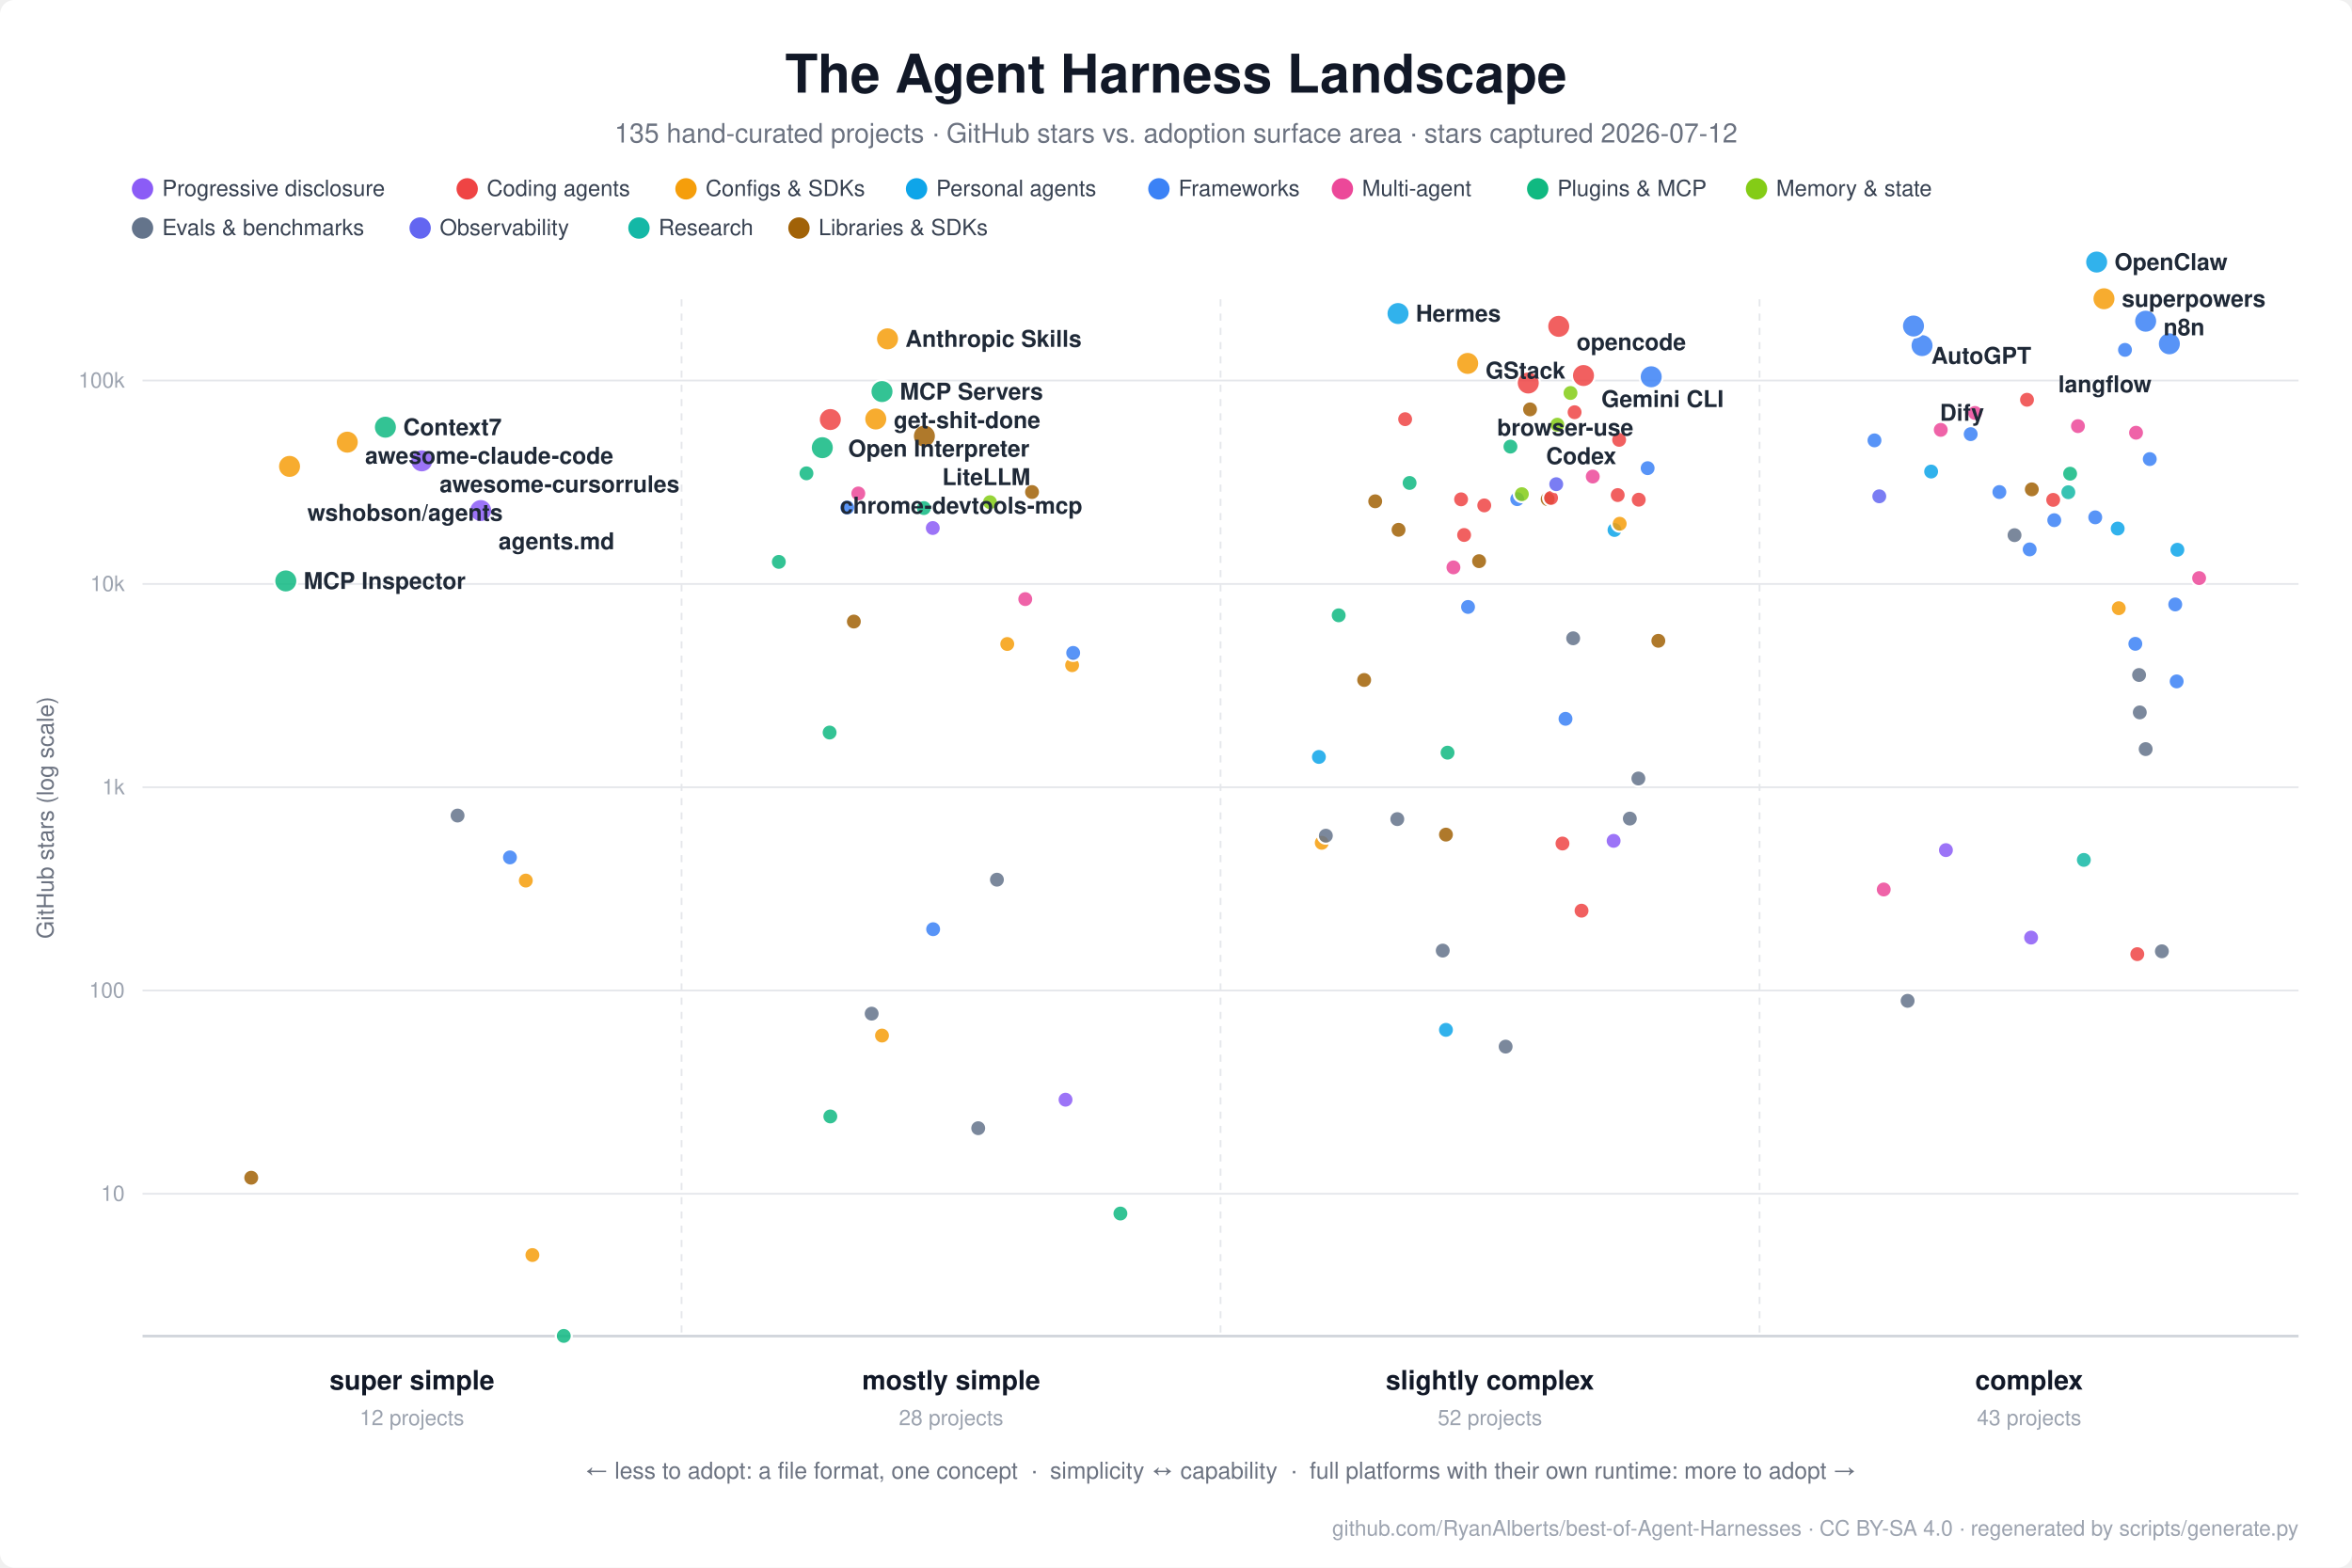
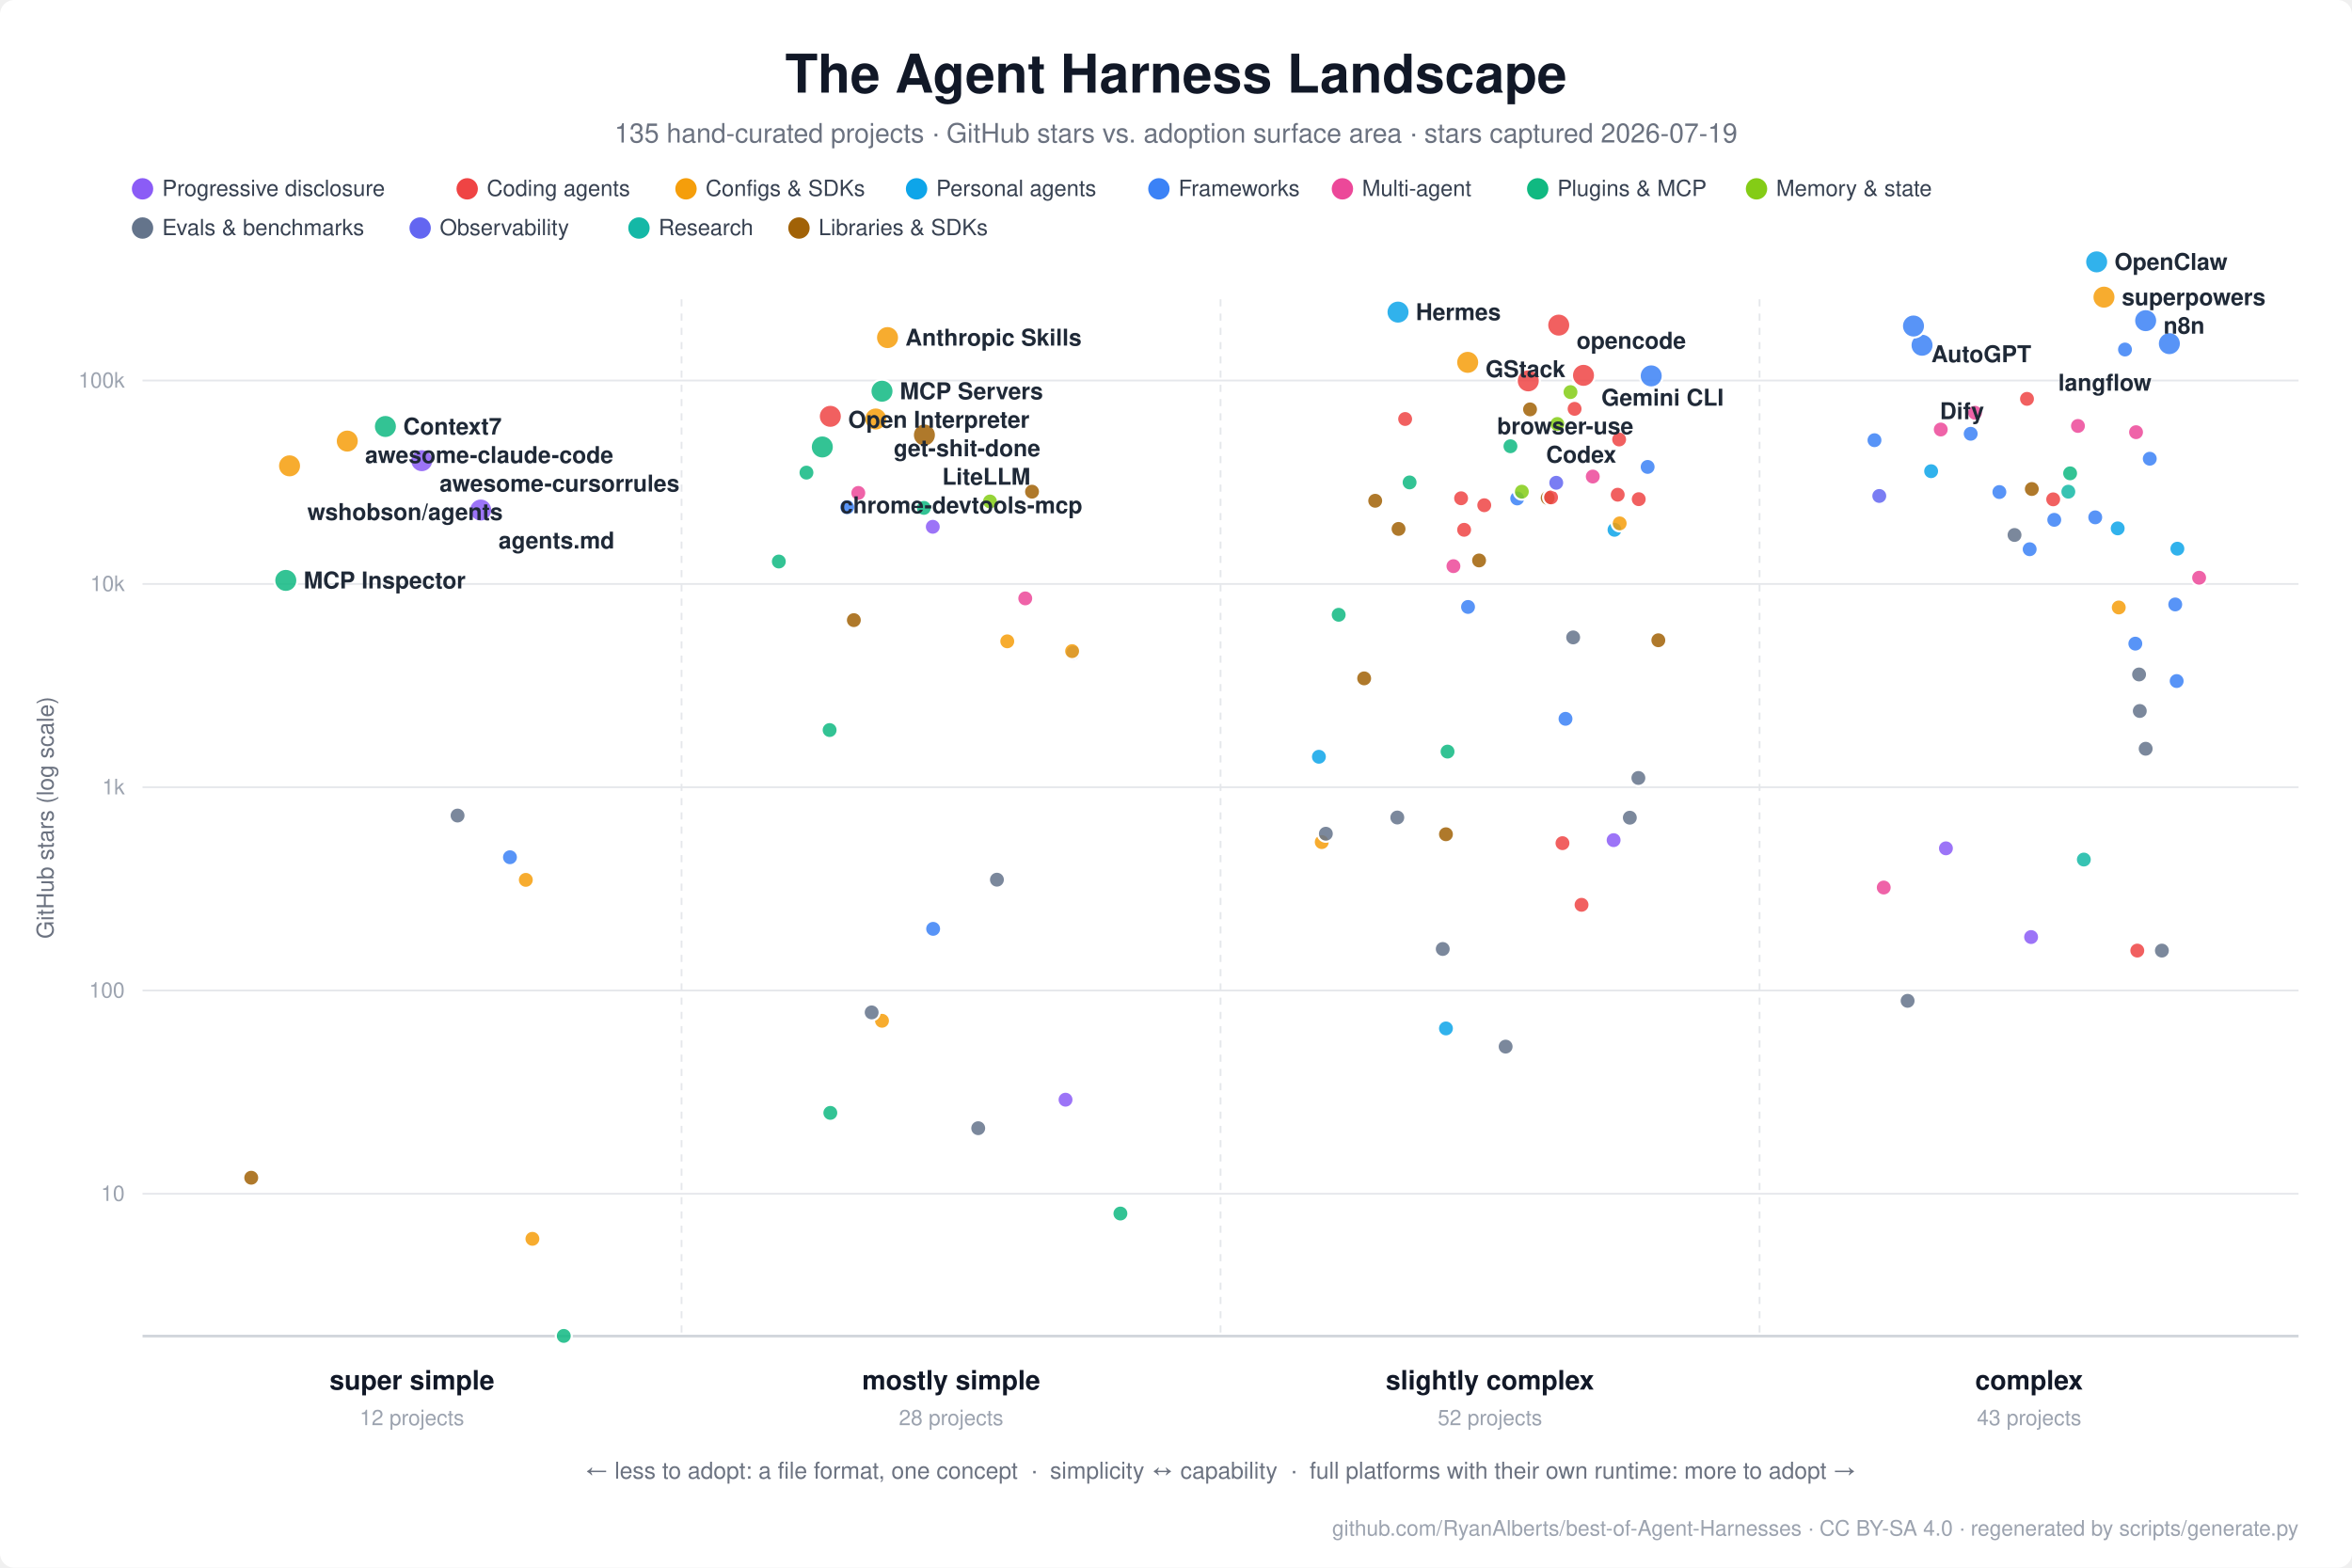
<svg xmlns="http://www.w3.org/2000/svg" viewBox="0 0 1320 880" font-family="-apple-system, 'Segoe UI', Helvetica, Arial, sans-serif">
  <rect width="1320" height="880" fill="#ffffff" rx="8" />
  <text x="660.0" y="52" text-anchor="middle" font-size="30" font-weight="700" fill="#111827">The Agent Harness Landscape</text>
-   <text x="660.0" y="80" text-anchor="middle" font-size="15" fill="#6b7280">135 hand-curated projects · GitHub stars vs. adoption surface area · stars captured 2026-07-12</text>
+   <text x="660.0" y="80" text-anchor="middle" font-size="15" fill="#6b7280">135 hand-curated projects · GitHub stars vs. adoption surface area · stars captured 2026-07-19</text>
  <circle cx="80" cy="106" r="6" fill="#8b5cf6" />
  <text x="91" y="110" font-size="12.5" fill="#374151">Progressive disclosure</text>
  <circle cx="262.2" cy="106" r="6" fill="#ef4444" />
  <text x="273.2" y="110" font-size="12.5" fill="#374151">Coding agents</text>
  <circle cx="385.0" cy="106" r="6" fill="#f59e0b" />
  <text x="396.0" y="110" font-size="12.5" fill="#374151">Configs &amp; SDKs</text>
  <circle cx="514.4" cy="106" r="6" fill="#0ea5e9" />
  <text x="525.4" y="110" font-size="12.5" fill="#374151">Personal agents</text>
  <circle cx="650.4" cy="106" r="6" fill="#3b82f6" />
  <text x="661.4" y="110" font-size="12.5" fill="#374151">Frameworks</text>
  <circle cx="753.4" cy="106" r="6" fill="#ec4899" />
  <text x="764.4" y="110" font-size="12.5" fill="#374151">Multi-agent</text>
  <circle cx="863.0" cy="106" r="6" fill="#10b981" />
  <text x="874.0" y="110" font-size="12.5" fill="#374151">Plugins &amp; MCP</text>
  <circle cx="985.8" cy="106" r="6" fill="#84cc16" />
  <text x="996.8" y="110" font-size="12.5" fill="#374151">Memory &amp; state</text>
  <circle cx="80" cy="128" r="6" fill="#64748b" />
  <text x="91" y="132" font-size="12.5" fill="#374151">Evals &amp; benchmarks</text>
  <circle cx="235.8" cy="128" r="6" fill="#6366f1" />
  <text x="246.8" y="132" font-size="12.5" fill="#374151">Observability</text>
  <circle cx="358.6" cy="128" r="6" fill="#14b8a6" />
  <text x="369.6" y="132" font-size="12.5" fill="#374151">Research</text>
  <circle cx="448.4" cy="128" r="6" fill="#a16207" />
  <text x="459.4" y="132" font-size="12.5" fill="#374151">Libraries &amp; SDKs</text>
  <line x1="80" y1="670.1" x2="1290" y2="670.1" stroke="#e5e7eb" stroke-width="1" />
  <text x="70" y="674.1" text-anchor="end" font-size="12" fill="#9ca3af">10</text>
  <line x1="80" y1="556.0" x2="1290" y2="556.0" stroke="#e5e7eb" stroke-width="1" />
  <text x="70" y="560.0" text-anchor="end" font-size="12" fill="#9ca3af">100</text>
  <line x1="80" y1="441.9" x2="1290" y2="441.9" stroke="#e5e7eb" stroke-width="1" />
  <text x="70" y="445.9" text-anchor="end" font-size="12" fill="#9ca3af">1k</text>
  <line x1="80" y1="327.8" x2="1290" y2="327.8" stroke="#e5e7eb" stroke-width="1" />
  <text x="70" y="331.8" text-anchor="end" font-size="12" fill="#9ca3af">10k</text>
  <line x1="80" y1="213.6" x2="1290" y2="213.6" stroke="#e5e7eb" stroke-width="1" />
  <text x="70" y="217.6" text-anchor="end" font-size="12" fill="#9ca3af">100k</text>
  <text x="30" y="459" font-size="13" fill="#6b7280" transform="rotate(-90 30 459)" text-anchor="middle">GitHub stars (log scale)</text>
  <text x="231.2" y="780" text-anchor="middle" font-size="15" font-weight="600" fill="#111827">super simple</text>
  <text x="231.2" y="800" text-anchor="middle" font-size="12" fill="#9ca3af">12 projects</text>
  <line x1="382.5" y1="168" x2="382.5" y2="750" stroke="#e5e7eb" stroke-width="1" stroke-dasharray="4 4" />
  <text x="533.8" y="780" text-anchor="middle" font-size="15" font-weight="600" fill="#111827">mostly simple</text>
  <text x="533.8" y="800" text-anchor="middle" font-size="12" fill="#9ca3af">28 projects</text>
  <line x1="685.0" y1="168" x2="685.0" y2="750" stroke="#e5e7eb" stroke-width="1" stroke-dasharray="4 4" />
  <text x="836.2" y="780" text-anchor="middle" font-size="15" font-weight="600" fill="#111827">slightly complex</text>
  <text x="836.2" y="800" text-anchor="middle" font-size="12" fill="#9ca3af">52 projects</text>
  <line x1="987.5" y1="168" x2="987.5" y2="750" stroke="#e5e7eb" stroke-width="1" stroke-dasharray="4 4" />
  <text x="1138.8" y="780" text-anchor="middle" font-size="15" font-weight="600" fill="#111827">complex</text>
  <text x="1138.8" y="800" text-anchor="middle" font-size="12" fill="#9ca3af">43 projects</text>
  <line x1="80" y1="750" x2="1290" y2="750" stroke="#d1d5db" stroke-width="1.5" />
  <text x="685.0" y="830" text-anchor="middle" font-size="13" fill="#6b7280">←  less to adopt: a file format, one concept  ·  simplicity ↔ capability  ·  full platforms with their own runtime: more to adopt  →</text>
  <circle cx="316.4" cy="749.9" r="4.5" fill="#10b981" fill-opacity="0.85" stroke="#ffffff" stroke-width="1.2" />
-   <circle cx="298.8" cy="704.5" r="4.5" fill="#f59e0b" fill-opacity="0.85" stroke="#ffffff" stroke-width="1.2" />
+   <circle cx="298.8" cy="695.4" r="4.5" fill="#f59e0b" fill-opacity="0.85" stroke="#ffffff" stroke-width="1.2" />
  <circle cx="628.8" cy="681.2" r="4.5" fill="#10b981" fill-opacity="0.85" stroke="#ffffff" stroke-width="1.2" />
  <circle cx="141.0" cy="661.1" r="4.5" fill="#a16207" fill-opacity="0.85" stroke="#ffffff" stroke-width="1.2" />
  <circle cx="549.0" cy="633.3" r="4.5" fill="#64748b" fill-opacity="0.85" stroke="#ffffff" stroke-width="1.2" />
-   <circle cx="466.0" cy="626.7" r="4.5" fill="#10b981" fill-opacity="0.85" stroke="#ffffff" stroke-width="1.2" />
+   <circle cx="466.0" cy="624.7" r="4.5" fill="#10b981" fill-opacity="0.85" stroke="#ffffff" stroke-width="1.2" />
  <circle cx="598.0" cy="617.3" r="4.5" fill="#8b5cf6" fill-opacity="0.85" stroke="#ffffff" stroke-width="1.2" />
  <circle cx="845.0" cy="587.5" r="4.5" fill="#64748b" fill-opacity="0.85" stroke="#ffffff" stroke-width="1.2" />
-   <circle cx="495.0" cy="581.3" r="4.5" fill="#f59e0b" fill-opacity="0.85" stroke="#ffffff" stroke-width="1.2" />
-   <circle cx="811.5" cy="578.1" r="4.5" fill="#0ea5e9" fill-opacity="0.85" stroke="#ffffff" stroke-width="1.2" />
-   <circle cx="489.2" cy="569.0" r="4.5" fill="#64748b" fill-opacity="0.85" stroke="#ffffff" stroke-width="1.2" />
+   <circle cx="811.5" cy="577.3" r="4.5" fill="#0ea5e9" fill-opacity="0.85" stroke="#ffffff" stroke-width="1.2" />
+   <circle cx="495.0" cy="573.0" r="4.5" fill="#f59e0b" fill-opacity="0.85" stroke="#ffffff" stroke-width="1.2" />
+   <circle cx="489.2" cy="568.3" r="4.5" fill="#64748b" fill-opacity="0.85" stroke="#ffffff" stroke-width="1.2" />
  <circle cx="1070.6" cy="561.8" r="4.5" fill="#64748b" fill-opacity="0.85" stroke="#ffffff" stroke-width="1.2" />
-   <circle cx="1199.5" cy="535.6" r="4.5" fill="#ef4444" fill-opacity="0.85" stroke="#ffffff" stroke-width="1.2" />
-   <circle cx="1213.3" cy="534.0" r="4.5" fill="#64748b" fill-opacity="0.85" stroke="#ffffff" stroke-width="1.2" />
-   <circle cx="809.7" cy="533.6" r="4.5" fill="#64748b" fill-opacity="0.85" stroke="#ffffff" stroke-width="1.2" />
-   <circle cx="1139.9" cy="526.3" r="4.5" fill="#8b5cf6" fill-opacity="0.85" stroke="#ffffff" stroke-width="1.2" />
-   <circle cx="523.7" cy="521.6" r="4.5" fill="#3b82f6" fill-opacity="0.85" stroke="#ffffff" stroke-width="1.2" />
-   <circle cx="887.6" cy="511.2" r="4.5" fill="#ef4444" fill-opacity="0.85" stroke="#ffffff" stroke-width="1.2" />
-   <circle cx="1057.2" cy="499.3" r="4.5" fill="#ec4899" fill-opacity="0.85" stroke="#ffffff" stroke-width="1.2" />
-   <circle cx="295.1" cy="494.3" r="4.5" fill="#f59e0b" fill-opacity="0.85" stroke="#ffffff" stroke-width="1.2" />
+   <circle cx="1199.5" cy="533.6" r="4.5" fill="#ef4444" fill-opacity="0.85" stroke="#ffffff" stroke-width="1.2" />
+   <circle cx="1213.3" cy="533.6" r="4.5" fill="#64748b" fill-opacity="0.85" stroke="#ffffff" stroke-width="1.2" />
+   <circle cx="809.7" cy="532.7" r="4.5" fill="#64748b" fill-opacity="0.85" stroke="#ffffff" stroke-width="1.2" />
+   <circle cx="1139.9" cy="526.0" r="4.5" fill="#8b5cf6" fill-opacity="0.85" stroke="#ffffff" stroke-width="1.2" />
+   <circle cx="523.7" cy="521.4" r="4.5" fill="#3b82f6" fill-opacity="0.85" stroke="#ffffff" stroke-width="1.2" />
+   <circle cx="887.6" cy="507.9" r="4.5" fill="#ef4444" fill-opacity="0.85" stroke="#ffffff" stroke-width="1.2" />
+   <circle cx="1057.2" cy="498.2" r="4.5" fill="#ec4899" fill-opacity="0.85" stroke="#ffffff" stroke-width="1.2" />
+   <circle cx="295.1" cy="493.9" r="4.5" fill="#f59e0b" fill-opacity="0.85" stroke="#ffffff" stroke-width="1.2" />
  <circle cx="559.5" cy="493.8" r="4.5" fill="#64748b" fill-opacity="0.85" stroke="#ffffff" stroke-width="1.2" />
-   <circle cx="1169.5" cy="482.7" r="4.5" fill="#14b8a6" fill-opacity="0.85" stroke="#ffffff" stroke-width="1.2" />
-   <circle cx="286.2" cy="481.3" r="4.5" fill="#3b82f6" fill-opacity="0.85" stroke="#ffffff" stroke-width="1.2" />
-   <circle cx="1092.1" cy="477.2" r="4.5" fill="#8b5cf6" fill-opacity="0.85" stroke="#ffffff" stroke-width="1.2" />
-   <circle cx="876.9" cy="473.5" r="4.5" fill="#ef4444" fill-opacity="0.85" stroke="#ffffff" stroke-width="1.2" />
-   <circle cx="741.8" cy="473.1" r="4.5" fill="#f59e0b" fill-opacity="0.85" stroke="#ffffff" stroke-width="1.2" />
-   <circle cx="905.6" cy="472.0" r="4.5" fill="#8b5cf6" fill-opacity="0.85" stroke="#ffffff" stroke-width="1.2" />
-   <circle cx="744.1" cy="469.1" r="4.5" fill="#64748b" fill-opacity="0.85" stroke="#ffffff" stroke-width="1.2" />
-   <circle cx="811.5" cy="468.5" r="4.5" fill="#a16207" fill-opacity="0.85" stroke="#ffffff" stroke-width="1.2" />
-   <circle cx="784.2" cy="459.8" r="4.5" fill="#64748b" fill-opacity="0.85" stroke="#ffffff" stroke-width="1.2" />
-   <circle cx="914.7" cy="459.5" r="4.5" fill="#64748b" fill-opacity="0.85" stroke="#ffffff" stroke-width="1.2" />
+   <circle cx="1169.5" cy="482.5" r="4.5" fill="#14b8a6" fill-opacity="0.85" stroke="#ffffff" stroke-width="1.2" />
+   <circle cx="286.2" cy="481.2" r="4.5" fill="#3b82f6" fill-opacity="0.85" stroke="#ffffff" stroke-width="1.2" />
+   <circle cx="1092.1" cy="476.2" r="4.5" fill="#8b5cf6" fill-opacity="0.85" stroke="#ffffff" stroke-width="1.2" />
+   <circle cx="876.9" cy="473.3" r="4.5" fill="#ef4444" fill-opacity="0.85" stroke="#ffffff" stroke-width="1.2" />
+   <circle cx="741.8" cy="472.7" r="4.5" fill="#f59e0b" fill-opacity="0.85" stroke="#ffffff" stroke-width="1.2" />
+   <circle cx="905.6" cy="471.6" r="4.5" fill="#8b5cf6" fill-opacity="0.85" stroke="#ffffff" stroke-width="1.2" />
+   <circle cx="811.5" cy="468.3" r="4.5" fill="#a16207" fill-opacity="0.85" stroke="#ffffff" stroke-width="1.2" />
+   <circle cx="744.1" cy="468.0" r="4.5" fill="#64748b" fill-opacity="0.85" stroke="#ffffff" stroke-width="1.2" />
+   <circle cx="914.7" cy="459.0" r="4.5" fill="#64748b" fill-opacity="0.85" stroke="#ffffff" stroke-width="1.2" />
+   <circle cx="784.2" cy="458.9" r="4.5" fill="#64748b" fill-opacity="0.85" stroke="#ffffff" stroke-width="1.2" />
  <circle cx="256.8" cy="457.8" r="4.5" fill="#64748b" fill-opacity="0.85" stroke="#ffffff" stroke-width="1.2" />
-   <circle cx="919.5" cy="437.0" r="4.5" fill="#64748b" fill-opacity="0.85" stroke="#ffffff" stroke-width="1.2" />
-   <circle cx="740.2" cy="424.9" r="4.5" fill="#0ea5e9" fill-opacity="0.85" stroke="#ffffff" stroke-width="1.2" />
-   <circle cx="812.4" cy="422.5" r="4.5" fill="#10b981" fill-opacity="0.85" stroke="#ffffff" stroke-width="1.2" />
-   <circle cx="1204.2" cy="420.5" r="4.5" fill="#64748b" fill-opacity="0.85" stroke="#ffffff" stroke-width="1.2" />
-   <circle cx="465.6" cy="411.2" r="4.5" fill="#10b981" fill-opacity="0.85" stroke="#ffffff" stroke-width="1.2" />
+   <circle cx="919.5" cy="436.7" r="4.5" fill="#64748b" fill-opacity="0.85" stroke="#ffffff" stroke-width="1.2" />
+   <circle cx="740.2" cy="424.8" r="4.5" fill="#0ea5e9" fill-opacity="0.85" stroke="#ffffff" stroke-width="1.2" />
+   <circle cx="812.4" cy="421.9" r="4.5" fill="#10b981" fill-opacity="0.85" stroke="#ffffff" stroke-width="1.2" />
+   <circle cx="1204.2" cy="420.3" r="4.5" fill="#64748b" fill-opacity="0.85" stroke="#ffffff" stroke-width="1.2" />
+   <circle cx="465.6" cy="409.8" r="4.5" fill="#10b981" fill-opacity="0.85" stroke="#ffffff" stroke-width="1.2" />
  <circle cx="878.6" cy="403.5" r="4.5" fill="#3b82f6" fill-opacity="0.85" stroke="#ffffff" stroke-width="1.2" />
-   <circle cx="1200.9" cy="399.9" r="4.5" fill="#64748b" fill-opacity="0.85" stroke="#ffffff" stroke-width="1.2" />
-   <circle cx="1221.6" cy="382.5" r="4.5" fill="#3b82f6" fill-opacity="0.85" stroke="#ffffff" stroke-width="1.2" />
-   <circle cx="765.6" cy="381.7" r="4.5" fill="#a16207" fill-opacity="0.85" stroke="#ffffff" stroke-width="1.2" />
-   <circle cx="1200.5" cy="378.9" r="4.5" fill="#64748b" fill-opacity="0.85" stroke="#ffffff" stroke-width="1.2" />
-   <circle cx="601.7" cy="373.4" r="4.5" fill="#f59e0b" fill-opacity="0.85" stroke="#ffffff" stroke-width="1.2" />
-   <circle cx="602.3" cy="366.5" r="4.5" fill="#3b82f6" fill-opacity="0.85" stroke="#ffffff" stroke-width="1.2" />
-   <circle cx="565.3" cy="361.5" r="4.5" fill="#f59e0b" fill-opacity="0.85" stroke="#ffffff" stroke-width="1.2" />
-   <circle cx="1198.4" cy="361.4" r="4.5" fill="#3b82f6" fill-opacity="0.85" stroke="#ffffff" stroke-width="1.2" />
-   <circle cx="930.7" cy="359.7" r="4.5" fill="#a16207" fill-opacity="0.85" stroke="#ffffff" stroke-width="1.2" />
-   <circle cx="882.9" cy="358.3" r="4.5" fill="#64748b" fill-opacity="0.85" stroke="#ffffff" stroke-width="1.2" />
-   <circle cx="479.2" cy="348.9" r="4.5" fill="#a16207" fill-opacity="0.85" stroke="#ffffff" stroke-width="1.2" />
-   <circle cx="751.3" cy="345.4" r="4.5" fill="#10b981" fill-opacity="0.85" stroke="#ffffff" stroke-width="1.2" />
-   <circle cx="1189.1" cy="341.4" r="4.5" fill="#f59e0b" fill-opacity="0.85" stroke="#ffffff" stroke-width="1.2" />
+   <circle cx="1200.9" cy="399.1" r="4.5" fill="#64748b" fill-opacity="0.85" stroke="#ffffff" stroke-width="1.2" />
+   <circle cx="1221.6" cy="382.3" r="4.5" fill="#3b82f6" fill-opacity="0.85" stroke="#ffffff" stroke-width="1.2" />
+   <circle cx="765.6" cy="380.8" r="4.5" fill="#a16207" fill-opacity="0.85" stroke="#ffffff" stroke-width="1.2" />
+   <circle cx="1200.5" cy="378.6" r="4.5" fill="#64748b" fill-opacity="0.85" stroke="#ffffff" stroke-width="1.2" />
+   <circle cx="602.3" cy="366.4" r="4.5" fill="#3b82f6" fill-opacity="0.85" stroke="#ffffff" stroke-width="1.2" />
+   <circle cx="601.7" cy="365.5" r="4.5" fill="#f59e0b" fill-opacity="0.85" stroke="#ffffff" stroke-width="1.2" />
+   <circle cx="1198.4" cy="361.3" r="4.5" fill="#3b82f6" fill-opacity="0.85" stroke="#ffffff" stroke-width="1.2" />
+   <circle cx="565.3" cy="360.0" r="4.5" fill="#f59e0b" fill-opacity="0.85" stroke="#ffffff" stroke-width="1.2" />
+   <circle cx="930.7" cy="359.4" r="4.5" fill="#a16207" fill-opacity="0.85" stroke="#ffffff" stroke-width="1.2" />
+   <circle cx="882.9" cy="357.8" r="4.5" fill="#64748b" fill-opacity="0.85" stroke="#ffffff" stroke-width="1.2" />
+   <circle cx="479.2" cy="348.1" r="4.5" fill="#a16207" fill-opacity="0.85" stroke="#ffffff" stroke-width="1.2" />
+   <circle cx="751.3" cy="345.1" r="4.5" fill="#10b981" fill-opacity="0.85" stroke="#ffffff" stroke-width="1.2" />
+   <circle cx="1189.1" cy="341.0" r="4.5" fill="#f59e0b" fill-opacity="0.85" stroke="#ffffff" stroke-width="1.2" />
  <circle cx="823.9" cy="340.7" r="4.5" fill="#3b82f6" fill-opacity="0.85" stroke="#ffffff" stroke-width="1.2" />
  <circle cx="1220.8" cy="339.3" r="4.5" fill="#3b82f6" fill-opacity="0.85" stroke="#ffffff" stroke-width="1.2" />
-   <circle cx="575.4" cy="336.3" r="4.5" fill="#ec4899" fill-opacity="0.85" stroke="#ffffff" stroke-width="1.2" />
-   <circle cx="160.4" cy="326.1" r="6.5" fill="#10b981" fill-opacity="0.85" stroke="#ffffff" stroke-width="1.2" />
-   <circle cx="1234.2" cy="324.5" r="4.5" fill="#ec4899" fill-opacity="0.85" stroke="#ffffff" stroke-width="1.2" />
-   <circle cx="815.7" cy="318.5" r="4.5" fill="#ec4899" fill-opacity="0.85" stroke="#ffffff" stroke-width="1.2" />
-   <circle cx="437.1" cy="315.4" r="4.5" fill="#10b981" fill-opacity="0.85" stroke="#ffffff" stroke-width="1.2" />
-   <circle cx="830.1" cy="315.0" r="4.5" fill="#a16207" fill-opacity="0.85" stroke="#ffffff" stroke-width="1.2" />
-   <circle cx="1222.0" cy="308.6" r="4.5" fill="#0ea5e9" fill-opacity="0.85" stroke="#ffffff" stroke-width="1.2" />
-   <circle cx="1139.1" cy="308.4" r="4.5" fill="#3b82f6" fill-opacity="0.85" stroke="#ffffff" stroke-width="1.2" />
-   <circle cx="1130.6" cy="300.4" r="4.5" fill="#64748b" fill-opacity="0.85" stroke="#ffffff" stroke-width="1.2" />
-   <circle cx="821.7" cy="300.3" r="4.5" fill="#ef4444" fill-opacity="0.85" stroke="#ffffff" stroke-width="1.2" />
-   <circle cx="906.1" cy="297.5" r="4.5" fill="#0ea5e9" fill-opacity="0.85" stroke="#ffffff" stroke-width="1.2" />
-   <circle cx="784.9" cy="297.4" r="4.5" fill="#a16207" fill-opacity="0.85" stroke="#ffffff" stroke-width="1.2" />
-   <circle cx="1188.5" cy="296.7" r="4.5" fill="#0ea5e9" fill-opacity="0.85" stroke="#ffffff" stroke-width="1.2" />
-   <circle cx="523.5" cy="296.4" r="4.5" fill="#8b5cf6" fill-opacity="0.85" stroke="#ffffff" stroke-width="1.2" />
-   <circle cx="909.0" cy="294.0" r="4.5" fill="#f59e0b" fill-opacity="0.85" stroke="#ffffff" stroke-width="1.2" />
-   <circle cx="1152.9" cy="292.0" r="4.5" fill="#3b82f6" fill-opacity="0.85" stroke="#ffffff" stroke-width="1.2" />
+   <circle cx="575.4" cy="335.9" r="4.5" fill="#ec4899" fill-opacity="0.85" stroke="#ffffff" stroke-width="1.2" />
+   <circle cx="160.4" cy="325.8" r="6.5" fill="#10b981" fill-opacity="0.85" stroke="#ffffff" stroke-width="1.2" />
+   <circle cx="1234.2" cy="324.3" r="4.5" fill="#ec4899" fill-opacity="0.85" stroke="#ffffff" stroke-width="1.2" />
+   <circle cx="815.7" cy="317.8" r="4.5" fill="#ec4899" fill-opacity="0.85" stroke="#ffffff" stroke-width="1.2" />
+   <circle cx="437.1" cy="315.2" r="4.5" fill="#10b981" fill-opacity="0.85" stroke="#ffffff" stroke-width="1.2" />
+   <circle cx="830.1" cy="314.6" r="4.5" fill="#a16207" fill-opacity="0.85" stroke="#ffffff" stroke-width="1.2" />
+   <circle cx="1139.1" cy="308.3" r="4.5" fill="#3b82f6" fill-opacity="0.85" stroke="#ffffff" stroke-width="1.2" />
+   <circle cx="1222.0" cy="308.0" r="4.5" fill="#0ea5e9" fill-opacity="0.85" stroke="#ffffff" stroke-width="1.2" />
+   <circle cx="1130.6" cy="300.3" r="4.5" fill="#64748b" fill-opacity="0.85" stroke="#ffffff" stroke-width="1.2" />
+   <circle cx="821.7" cy="297.4" r="4.5" fill="#ef4444" fill-opacity="0.85" stroke="#ffffff" stroke-width="1.2" />
+   <circle cx="906.1" cy="297.4" r="4.5" fill="#0ea5e9" fill-opacity="0.85" stroke="#ffffff" stroke-width="1.2" />
+   <circle cx="784.9" cy="296.9" r="4.5" fill="#a16207" fill-opacity="0.85" stroke="#ffffff" stroke-width="1.2" />
+   <circle cx="1188.5" cy="296.6" r="4.5" fill="#0ea5e9" fill-opacity="0.85" stroke="#ffffff" stroke-width="1.2" />
+   <circle cx="523.5" cy="295.7" r="4.5" fill="#8b5cf6" fill-opacity="0.85" stroke="#ffffff" stroke-width="1.2" />
+   <circle cx="909.0" cy="293.8" r="4.5" fill="#f59e0b" fill-opacity="0.85" stroke="#ffffff" stroke-width="1.2" />
+   <circle cx="1152.9" cy="291.8" r="4.5" fill="#3b82f6" fill-opacity="0.85" stroke="#ffffff" stroke-width="1.2" />
  <circle cx="1175.9" cy="290.4" r="4.5" fill="#3b82f6" fill-opacity="0.85" stroke="#ffffff" stroke-width="1.2" />
-   <circle cx="269.8" cy="286.6" r="6.5" fill="#8b5cf6" fill-opacity="0.85" stroke="#ffffff" stroke-width="1.2" />
-   <circle cx="518.5" cy="285.2" r="4.5" fill="#10b981" fill-opacity="0.85" stroke="#ffffff" stroke-width="1.2" />
-   <circle cx="475.5" cy="284.9" r="4.5" fill="#3b82f6" fill-opacity="0.85" stroke="#ffffff" stroke-width="1.2" />
-   <circle cx="833.0" cy="283.7" r="4.5" fill="#ef4444" fill-opacity="0.85" stroke="#ffffff" stroke-width="1.2" />
-   <circle cx="555.6" cy="281.9" r="4.5" fill="#84cc16" fill-opacity="0.85" stroke="#ffffff" stroke-width="1.2" />
-   <circle cx="771.8" cy="281.4" r="4.5" fill="#a16207" fill-opacity="0.85" stroke="#ffffff" stroke-width="1.2" />
-   <circle cx="1152.3" cy="280.6" r="4.5" fill="#ef4444" fill-opacity="0.85" stroke="#ffffff" stroke-width="1.2" />
-   <circle cx="919.7" cy="280.5" r="4.5" fill="#ef4444" fill-opacity="0.85" stroke="#ffffff" stroke-width="1.2" />
-   <circle cx="820.0" cy="280.3" r="4.5" fill="#ef4444" fill-opacity="0.85" stroke="#ffffff" stroke-width="1.2" />
-   <circle cx="851.5" cy="280.2" r="4.5" fill="#3b82f6" fill-opacity="0.85" stroke="#ffffff" stroke-width="1.2" />
-   <circle cx="868.6" cy="280.2" r="4.5" fill="#a16207" fill-opacity="0.85" stroke="#ffffff" stroke-width="1.2" />
-   <circle cx="870.5" cy="279.5" r="4.5" fill="#ef4444" fill-opacity="0.85" stroke="#ffffff" stroke-width="1.2" />
-   <circle cx="1054.7" cy="278.6" r="4.5" fill="#6366f1" fill-opacity="0.85" stroke="#ffffff" stroke-width="1.2" />
-   <circle cx="907.9" cy="277.9" r="4.5" fill="#ef4444" fill-opacity="0.85" stroke="#ffffff" stroke-width="1.2" />
-   <circle cx="854.1" cy="277.4" r="4.5" fill="#84cc16" fill-opacity="0.85" stroke="#ffffff" stroke-width="1.2" />
-   <circle cx="481.7" cy="277.0" r="4.5" fill="#ec4899" fill-opacity="0.85" stroke="#ffffff" stroke-width="1.2" />
-   <circle cx="1160.8" cy="276.3" r="4.5" fill="#14b8a6" fill-opacity="0.85" stroke="#ffffff" stroke-width="1.2" />
+   <circle cx="269.8" cy="286.3" r="6.5" fill="#8b5cf6" fill-opacity="0.85" stroke="#ffffff" stroke-width="1.2" />
+   <circle cx="518.5" cy="285.1" r="4.5" fill="#10b981" fill-opacity="0.85" stroke="#ffffff" stroke-width="1.2" />
+   <circle cx="475.5" cy="284.7" r="4.5" fill="#3b82f6" fill-opacity="0.85" stroke="#ffffff" stroke-width="1.2" />
+   <circle cx="833.0" cy="283.6" r="4.5" fill="#ef4444" fill-opacity="0.85" stroke="#ffffff" stroke-width="1.2" />
+   <circle cx="555.6" cy="281.5" r="4.5" fill="#84cc16" fill-opacity="0.85" stroke="#ffffff" stroke-width="1.2" />
+   <circle cx="771.8" cy="281.1" r="4.5" fill="#a16207" fill-opacity="0.85" stroke="#ffffff" stroke-width="1.2" />
+   <circle cx="1152.3" cy="280.3" r="4.5" fill="#ef4444" fill-opacity="0.85" stroke="#ffffff" stroke-width="1.2" />
+   <circle cx="919.7" cy="280.2" r="4.5" fill="#ef4444" fill-opacity="0.85" stroke="#ffffff" stroke-width="1.2" />
+   <circle cx="851.5" cy="279.8" r="4.5" fill="#3b82f6" fill-opacity="0.85" stroke="#ffffff" stroke-width="1.2" />
+   <circle cx="820.0" cy="279.7" r="4.5" fill="#ef4444" fill-opacity="0.85" stroke="#ffffff" stroke-width="1.2" />
+   <circle cx="868.6" cy="279.5" r="4.5" fill="#a16207" fill-opacity="0.85" stroke="#ffffff" stroke-width="1.2" />
+   <circle cx="870.5" cy="279.2" r="4.5" fill="#ef4444" fill-opacity="0.85" stroke="#ffffff" stroke-width="1.2" />
+   <circle cx="1054.7" cy="278.4" r="4.5" fill="#6366f1" fill-opacity="0.85" stroke="#ffffff" stroke-width="1.2" />
+   <circle cx="907.9" cy="277.7" r="4.5" fill="#ef4444" fill-opacity="0.85" stroke="#ffffff" stroke-width="1.2" />
+   <circle cx="481.7" cy="276.7" r="4.5" fill="#ec4899" fill-opacity="0.85" stroke="#ffffff" stroke-width="1.2" />
  <circle cx="1122.1" cy="276.2" r="4.5" fill="#3b82f6" fill-opacity="0.85" stroke="#ffffff" stroke-width="1.2" />
-   <circle cx="579.2" cy="276.2" r="4.5" fill="#a16207" fill-opacity="0.85" stroke="#ffffff" stroke-width="1.2" />
-   <circle cx="1140.3" cy="274.7" r="4.5" fill="#a16207" fill-opacity="0.85" stroke="#ffffff" stroke-width="1.2" />
-   <circle cx="873.4" cy="271.8" r="4.5" fill="#6366f1" fill-opacity="0.85" stroke="#ffffff" stroke-width="1.2" />
-   <circle cx="791.1" cy="271.1" r="4.5" fill="#10b981" fill-opacity="0.85" stroke="#ffffff" stroke-width="1.2" />
+   <circle cx="854.1" cy="276.0" r="4.5" fill="#84cc16" fill-opacity="0.85" stroke="#ffffff" stroke-width="1.2" />
+   <circle cx="579.2" cy="276.0" r="4.5" fill="#a16207" fill-opacity="0.85" stroke="#ffffff" stroke-width="1.2" />
+   <circle cx="1160.8" cy="276.0" r="4.5" fill="#14b8a6" fill-opacity="0.85" stroke="#ffffff" stroke-width="1.2" />
+   <circle cx="1140.3" cy="274.5" r="4.5" fill="#a16207" fill-opacity="0.85" stroke="#ffffff" stroke-width="1.2" />
+   <circle cx="873.4" cy="271.0" r="4.5" fill="#6366f1" fill-opacity="0.85" stroke="#ffffff" stroke-width="1.2" />
+   <circle cx="791.1" cy="270.8" r="4.5" fill="#10b981" fill-opacity="0.85" stroke="#ffffff" stroke-width="1.2" />
  <circle cx="893.9" cy="267.5" r="4.5" fill="#ec4899" fill-opacity="0.85" stroke="#ffffff" stroke-width="1.2" />
-   <circle cx="1161.8" cy="265.9" r="4.5" fill="#10b981" fill-opacity="0.85" stroke="#ffffff" stroke-width="1.2" />
-   <circle cx="452.6" cy="265.7" r="4.5" fill="#10b981" fill-opacity="0.85" stroke="#ffffff" stroke-width="1.2" />
-   <circle cx="1083.8" cy="264.7" r="4.5" fill="#0ea5e9" fill-opacity="0.85" stroke="#ffffff" stroke-width="1.2" />
-   <circle cx="924.7" cy="262.8" r="4.5" fill="#3b82f6" fill-opacity="0.85" stroke="#ffffff" stroke-width="1.2" />
-   <circle cx="162.5" cy="261.8" r="6.5" fill="#f59e0b" fill-opacity="0.85" stroke="#ffffff" stroke-width="1.2" />
-   <circle cx="236.7" cy="258.7" r="6.5" fill="#8b5cf6" fill-opacity="0.85" stroke="#ffffff" stroke-width="1.2" />
-   <circle cx="1206.5" cy="257.7" r="4.5" fill="#3b82f6" fill-opacity="0.85" stroke="#ffffff" stroke-width="1.2" />
-   <circle cx="461.5" cy="251.3" r="6.5" fill="#10b981" fill-opacity="0.85" stroke="#ffffff" stroke-width="1.2" />
-   <circle cx="847.7" cy="250.7" r="4.5" fill="#10b981" fill-opacity="0.85" stroke="#ffffff" stroke-width="1.2" />
-   <circle cx="194.9" cy="248.2" r="6.5" fill="#f59e0b" fill-opacity="0.85" stroke="#ffffff" stroke-width="1.2" />
-   <circle cx="1052.0" cy="247.2" r="4.5" fill="#3b82f6" fill-opacity="0.85" stroke="#ffffff" stroke-width="1.2" />
-   <circle cx="908.7" cy="246.9" r="4.5" fill="#ef4444" fill-opacity="0.85" stroke="#ffffff" stroke-width="1.2" />
-   <circle cx="518.8" cy="244.8" r="6.5" fill="#a16207" fill-opacity="0.85" stroke="#ffffff" stroke-width="1.2" />
-   <circle cx="1106.0" cy="243.7" r="4.5" fill="#3b82f6" fill-opacity="0.85" stroke="#ffffff" stroke-width="1.2" />
-   <circle cx="1198.8" cy="242.9" r="4.5" fill="#ec4899" fill-opacity="0.85" stroke="#ffffff" stroke-width="1.2" />
-   <circle cx="1089.2" cy="241.3" r="4.5" fill="#ec4899" fill-opacity="0.85" stroke="#ffffff" stroke-width="1.2" />
-   <circle cx="216.3" cy="239.8" r="6.5" fill="#10b981" fill-opacity="0.85" stroke="#ffffff" stroke-width="1.2" />
-   <circle cx="1166.2" cy="239.2" r="4.5" fill="#ec4899" fill-opacity="0.85" stroke="#ffffff" stroke-width="1.2" />
-   <circle cx="874.0" cy="238.4" r="4.5" fill="#84cc16" fill-opacity="0.85" stroke="#ffffff" stroke-width="1.2" />
-   <circle cx="466.0" cy="235.5" r="6.5" fill="#ef4444" fill-opacity="0.85" stroke="#ffffff" stroke-width="1.2" />
-   <circle cx="788.6" cy="235.3" r="4.5" fill="#ef4444" fill-opacity="0.85" stroke="#ffffff" stroke-width="1.2" />
+   <circle cx="1161.8" cy="265.7" r="4.5" fill="#10b981" fill-opacity="0.85" stroke="#ffffff" stroke-width="1.2" />
+   <circle cx="452.6" cy="265.3" r="4.5" fill="#10b981" fill-opacity="0.85" stroke="#ffffff" stroke-width="1.2" />
+   <circle cx="1083.8" cy="264.5" r="4.5" fill="#0ea5e9" fill-opacity="0.85" stroke="#ffffff" stroke-width="1.2" />
+   <circle cx="924.7" cy="262.1" r="4.5" fill="#3b82f6" fill-opacity="0.85" stroke="#ffffff" stroke-width="1.2" />
+   <circle cx="162.5" cy="261.5" r="6.5" fill="#f59e0b" fill-opacity="0.85" stroke="#ffffff" stroke-width="1.2" />
+   <circle cx="236.7" cy="258.6" r="6.5" fill="#8b5cf6" fill-opacity="0.85" stroke="#ffffff" stroke-width="1.2" />
+   <circle cx="1206.5" cy="257.5" r="4.5" fill="#3b82f6" fill-opacity="0.85" stroke="#ffffff" stroke-width="1.2" />
+   <circle cx="461.5" cy="250.9" r="6.5" fill="#10b981" fill-opacity="0.85" stroke="#ffffff" stroke-width="1.2" />
+   <circle cx="847.7" cy="250.5" r="4.5" fill="#10b981" fill-opacity="0.85" stroke="#ffffff" stroke-width="1.2" />
+   <circle cx="194.9" cy="247.6" r="6.5" fill="#f59e0b" fill-opacity="0.85" stroke="#ffffff" stroke-width="1.2" />
+   <circle cx="1052.0" cy="247.1" r="4.5" fill="#3b82f6" fill-opacity="0.85" stroke="#ffffff" stroke-width="1.2" />
+   <circle cx="908.7" cy="246.7" r="4.5" fill="#ef4444" fill-opacity="0.85" stroke="#ffffff" stroke-width="1.2" />
+   <circle cx="518.8" cy="244.2" r="6.5" fill="#a16207" fill-opacity="0.85" stroke="#ffffff" stroke-width="1.2" />
+   <circle cx="1106.0" cy="243.5" r="4.5" fill="#3b82f6" fill-opacity="0.85" stroke="#ffffff" stroke-width="1.2" />
+   <circle cx="1198.8" cy="242.6" r="4.5" fill="#ec4899" fill-opacity="0.85" stroke="#ffffff" stroke-width="1.2" />
+   <circle cx="1089.2" cy="241.1" r="4.5" fill="#ec4899" fill-opacity="0.85" stroke="#ffffff" stroke-width="1.2" />
+   <circle cx="216.3" cy="239.4" r="6.5" fill="#10b981" fill-opacity="0.85" stroke="#ffffff" stroke-width="1.2" />
+   <circle cx="1166.2" cy="239.1" r="4.5" fill="#ec4899" fill-opacity="0.85" stroke="#ffffff" stroke-width="1.2" />
+   <circle cx="874.0" cy="238.0" r="4.5" fill="#84cc16" fill-opacity="0.85" stroke="#ffffff" stroke-width="1.2" />
  <circle cx="491.5" cy="235.2" r="6.5" fill="#f59e0b" fill-opacity="0.85" stroke="#ffffff" stroke-width="1.2" />
-   <circle cx="1108.4" cy="231.8" r="4.5" fill="#ec4899" fill-opacity="0.85" stroke="#ffffff" stroke-width="1.2" />
-   <circle cx="883.7" cy="231.4" r="4.5" fill="#ef4444" fill-opacity="0.85" stroke="#ffffff" stroke-width="1.2" />
+   <circle cx="788.6" cy="235.2" r="4.5" fill="#ef4444" fill-opacity="0.85" stroke="#ffffff" stroke-width="1.2" />
+   <circle cx="466.0" cy="233.7" r="6.5" fill="#ef4444" fill-opacity="0.85" stroke="#ffffff" stroke-width="1.2" />
+   <circle cx="1108.4" cy="231.7" r="4.5" fill="#ec4899" fill-opacity="0.85" stroke="#ffffff" stroke-width="1.2" />
  <circle cx="858.7" cy="229.8" r="4.5" fill="#a16207" fill-opacity="0.85" stroke="#ffffff" stroke-width="1.2" />
-   <circle cx="1137.6" cy="224.4" r="4.5" fill="#ef4444" fill-opacity="0.85" stroke="#ffffff" stroke-width="1.2" />
-   <circle cx="881.4" cy="220.6" r="4.5" fill="#84cc16" fill-opacity="0.85" stroke="#ffffff" stroke-width="1.2" />
-   <circle cx="495.0" cy="219.8" r="6.5" fill="#10b981" fill-opacity="0.85" stroke="#ffffff" stroke-width="1.2" />
-   <circle cx="857.7" cy="215.0" r="6.5" fill="#ef4444" fill-opacity="0.85" stroke="#ffffff" stroke-width="1.2" />
-   <circle cx="926.7" cy="211.5" r="6.5" fill="#3b82f6" fill-opacity="0.85" stroke="#ffffff" stroke-width="1.2" />
-   <circle cx="888.7" cy="210.8" r="6.5" fill="#ef4444" fill-opacity="0.85" stroke="#ffffff" stroke-width="1.2" />
-   <circle cx="823.7" cy="204.0" r="6.5" fill="#f59e0b" fill-opacity="0.85" stroke="#ffffff" stroke-width="1.2" />
-   <circle cx="1192.6" cy="196.4" r="4.5" fill="#3b82f6" fill-opacity="0.85" stroke="#ffffff" stroke-width="1.2" />
-   <circle cx="1078.7" cy="194.0" r="6.5" fill="#3b82f6" fill-opacity="0.85" stroke="#ffffff" stroke-width="1.2" />
-   <circle cx="1217.5" cy="193.0" r="6.5" fill="#3b82f6" fill-opacity="0.85" stroke="#ffffff" stroke-width="1.2" />
-   <circle cx="498.1" cy="190.2" r="6.5" fill="#f59e0b" fill-opacity="0.85" stroke="#ffffff" stroke-width="1.2" />
-   <circle cx="874.8" cy="183.2" r="6.5" fill="#ef4444" fill-opacity="0.85" stroke="#ffffff" stroke-width="1.2" />
+   <circle cx="883.7" cy="229.5" r="4.5" fill="#ef4444" fill-opacity="0.85" stroke="#ffffff" stroke-width="1.2" />
+   <circle cx="1137.6" cy="223.9" r="4.5" fill="#ef4444" fill-opacity="0.85" stroke="#ffffff" stroke-width="1.2" />
+   <circle cx="881.4" cy="220.1" r="4.5" fill="#84cc16" fill-opacity="0.85" stroke="#ffffff" stroke-width="1.2" />
+   <circle cx="495.0" cy="219.6" r="6.5" fill="#10b981" fill-opacity="0.85" stroke="#ffffff" stroke-width="1.2" />
+   <circle cx="857.7" cy="213.8" r="6.5" fill="#ef4444" fill-opacity="0.85" stroke="#ffffff" stroke-width="1.2" />
+   <circle cx="926.7" cy="211.0" r="6.5" fill="#3b82f6" fill-opacity="0.85" stroke="#ffffff" stroke-width="1.2" />
+   <circle cx="888.7" cy="210.7" r="6.5" fill="#ef4444" fill-opacity="0.85" stroke="#ffffff" stroke-width="1.2" />
+   <circle cx="823.7" cy="203.4" r="6.5" fill="#f59e0b" fill-opacity="0.85" stroke="#ffffff" stroke-width="1.2" />
+   <circle cx="1192.6" cy="196.2" r="4.5" fill="#3b82f6" fill-opacity="0.85" stroke="#ffffff" stroke-width="1.2" />
+   <circle cx="1078.7" cy="193.8" r="6.5" fill="#3b82f6" fill-opacity="0.85" stroke="#ffffff" stroke-width="1.2" />
+   <circle cx="1217.5" cy="192.9" r="6.5" fill="#3b82f6" fill-opacity="0.85" stroke="#ffffff" stroke-width="1.2" />
+   <circle cx="498.1" cy="189.5" r="6.5" fill="#f59e0b" fill-opacity="0.85" stroke="#ffffff" stroke-width="1.2" />
  <circle cx="1073.9" cy="183.0" r="6.5" fill="#3b82f6" fill-opacity="0.85" stroke="#ffffff" stroke-width="1.2" />
-   <circle cx="1204.2" cy="180.3" r="6.5" fill="#3b82f6" fill-opacity="0.85" stroke="#ffffff" stroke-width="1.2" />
-   <circle cx="784.6" cy="176.0" r="6.5" fill="#0ea5e9" fill-opacity="0.85" stroke="#ffffff" stroke-width="1.2" />
-   <circle cx="1180.8" cy="167.7" r="6.5" fill="#f59e0b" fill-opacity="0.85" stroke="#ffffff" stroke-width="1.2" />
-   <circle cx="1176.7" cy="147.1" r="6.5" fill="#0ea5e9" fill-opacity="0.85" stroke="#ffffff" stroke-width="1.2" />
-   <text x="226.3" y="244.3" text-anchor="start" font-size="13" font-weight="600" fill="#1f2937">Context7</text>
-   <text x="204.9" y="260.3" text-anchor="start" font-size="13" font-weight="600" fill="#1f2937">awesome-claude-code</text>
-   <text x="246.7" y="276.3" text-anchor="start" font-size="13" font-weight="600" fill="#1f2937">awesome-cursorrules</text>
-   <text x="172.5" y="292.3" text-anchor="start" font-size="13" font-weight="600" fill="#1f2937">wshobson/agents</text>
-   <text x="279.8" y="308.3" text-anchor="start" font-size="13" font-weight="600" fill="#1f2937">agents.md</text>
-   <text x="170.4" y="330.6" text-anchor="start" font-size="13" font-weight="600" fill="#1f2937">MCP Inspector</text>
-   <text x="508.1" y="194.7" text-anchor="start" font-size="13" font-weight="600" fill="#1f2937">Anthropic Skills</text>
-   <text x="505.0" y="224.3" text-anchor="start" font-size="13" font-weight="600" fill="#1f2937">MCP Servers</text>
-   <text x="501.5" y="240.3" text-anchor="start" font-size="13" font-weight="600" fill="#1f2937">get-shit-done</text>
-   <text x="476.0" y="256.3" text-anchor="start" font-size="13" font-weight="600" fill="#1f2937">Open Interpreter</text>
-   <text x="528.8" y="272.3" text-anchor="start" font-size="13" font-weight="600" fill="#1f2937">LiteLLM</text>
-   <text x="471.5" y="288.3" text-anchor="start" font-size="13" font-weight="600" fill="#1f2937">chrome-devtools-mcp</text>
-   <text x="794.6" y="180.5" text-anchor="start" font-size="13" font-weight="600" fill="#1f2937">Hermes</text>
-   <text x="884.8" y="196.5" text-anchor="start" font-size="13" font-weight="600" fill="#1f2937">opencode</text>
-   <text x="833.7" y="212.5" text-anchor="start" font-size="13" font-weight="600" fill="#1f2937">GStack</text>
-   <text x="898.7" y="228.5" text-anchor="start" font-size="13" font-weight="600" fill="#1f2937">Gemini CLI</text>
-   <text x="916.7" y="244.5" text-anchor="end" font-size="13" font-weight="600" fill="#1f2937">browser-use</text>
-   <text x="867.7" y="260.5" text-anchor="start" font-size="13" font-weight="600" fill="#1f2937">Codex</text>
-   <text x="1186.7" y="151.6" text-anchor="start" font-size="13" font-weight="600" fill="#1f2937">OpenClaw</text>
-   <text x="1190.8" y="172.2" text-anchor="start" font-size="13" font-weight="600" fill="#1f2937">superpowers</text>
-   <text x="1214.2" y="188.2" text-anchor="start" font-size="13" font-weight="600" fill="#1f2937">n8n</text>
-   <text x="1083.9" y="204.2" text-anchor="start" font-size="13" font-weight="600" fill="#1f2937">AutoGPT</text>
-   <text x="1207.5" y="220.2" text-anchor="end" font-size="13" font-weight="600" fill="#1f2937">langflow</text>
-   <text x="1088.7" y="236.2" text-anchor="start" font-size="13" font-weight="600" fill="#1f2937">Dify</text>
+   <circle cx="874.8" cy="182.5" r="6.5" fill="#ef4444" fill-opacity="0.85" stroke="#ffffff" stroke-width="1.2" />
+   <circle cx="1204.2" cy="180.0" r="6.5" fill="#3b82f6" fill-opacity="0.85" stroke="#ffffff" stroke-width="1.2" />
+   <circle cx="784.6" cy="175.2" r="6.5" fill="#0ea5e9" fill-opacity="0.85" stroke="#ffffff" stroke-width="1.2" />
+   <circle cx="1180.8" cy="166.8" r="6.5" fill="#f59e0b" fill-opacity="0.85" stroke="#ffffff" stroke-width="1.2" />
+   <circle cx="1176.7" cy="147.0" r="6.5" fill="#0ea5e9" fill-opacity="0.85" stroke="#ffffff" stroke-width="1.2" />
+   <text x="226.3" y="243.9" text-anchor="start" font-size="13" font-weight="600" fill="#1f2937">Context7</text>
+   <text x="204.9" y="259.9" text-anchor="start" font-size="13" font-weight="600" fill="#1f2937">awesome-claude-code</text>
+   <text x="246.7" y="275.9" text-anchor="start" font-size="13" font-weight="600" fill="#1f2937">awesome-cursorrules</text>
+   <text x="172.5" y="291.9" text-anchor="start" font-size="13" font-weight="600" fill="#1f2937">wshobson/agents</text>
+   <text x="279.8" y="307.9" text-anchor="start" font-size="13" font-weight="600" fill="#1f2937">agents.md</text>
+   <text x="170.4" y="330.3" text-anchor="start" font-size="13" font-weight="600" fill="#1f2937">MCP Inspector</text>
+   <text x="508.1" y="194.0" text-anchor="start" font-size="13" font-weight="600" fill="#1f2937">Anthropic Skills</text>
+   <text x="505.0" y="224.1" text-anchor="start" font-size="13" font-weight="600" fill="#1f2937">MCP Servers</text>
+   <text x="476.0" y="240.1" text-anchor="start" font-size="13" font-weight="600" fill="#1f2937">Open Interpreter</text>
+   <text x="501.5" y="256.1" text-anchor="start" font-size="13" font-weight="600" fill="#1f2937">get-shit-done</text>
+   <text x="528.8" y="272.1" text-anchor="start" font-size="13" font-weight="600" fill="#1f2937">LiteLLM</text>
+   <text x="471.5" y="288.1" text-anchor="start" font-size="13" font-weight="600" fill="#1f2937">chrome-devtools-mcp</text>
+   <text x="794.6" y="179.7" text-anchor="start" font-size="13" font-weight="600" fill="#1f2937">Hermes</text>
+   <text x="884.8" y="195.7" text-anchor="start" font-size="13" font-weight="600" fill="#1f2937">opencode</text>
+   <text x="833.7" y="211.7" text-anchor="start" font-size="13" font-weight="600" fill="#1f2937">GStack</text>
+   <text x="898.7" y="227.7" text-anchor="start" font-size="13" font-weight="600" fill="#1f2937">Gemini CLI</text>
+   <text x="916.7" y="243.7" text-anchor="end" font-size="13" font-weight="600" fill="#1f2937">browser-use</text>
+   <text x="867.7" y="259.7" text-anchor="start" font-size="13" font-weight="600" fill="#1f2937">Codex</text>
+   <text x="1186.7" y="151.5" text-anchor="start" font-size="13" font-weight="600" fill="#1f2937">OpenClaw</text>
+   <text x="1190.8" y="171.3" text-anchor="start" font-size="13" font-weight="600" fill="#1f2937">superpowers</text>
+   <text x="1214.2" y="187.3" text-anchor="start" font-size="13" font-weight="600" fill="#1f2937">n8n</text>
+   <text x="1083.9" y="203.3" text-anchor="start" font-size="13" font-weight="600" fill="#1f2937">AutoGPT</text>
+   <text x="1207.5" y="219.3" text-anchor="end" font-size="13" font-weight="600" fill="#1f2937">langflow</text>
+   <text x="1088.7" y="235.3" text-anchor="start" font-size="13" font-weight="600" fill="#1f2937">Dify</text>
  <text x="1290" y="862" text-anchor="end" font-size="12" fill="#9ca3af">github.com/RyanAlberts/best-of-Agent-Harnesses · CC BY-SA 4.0 · regenerated by scripts/generate.py</text>
</svg>
